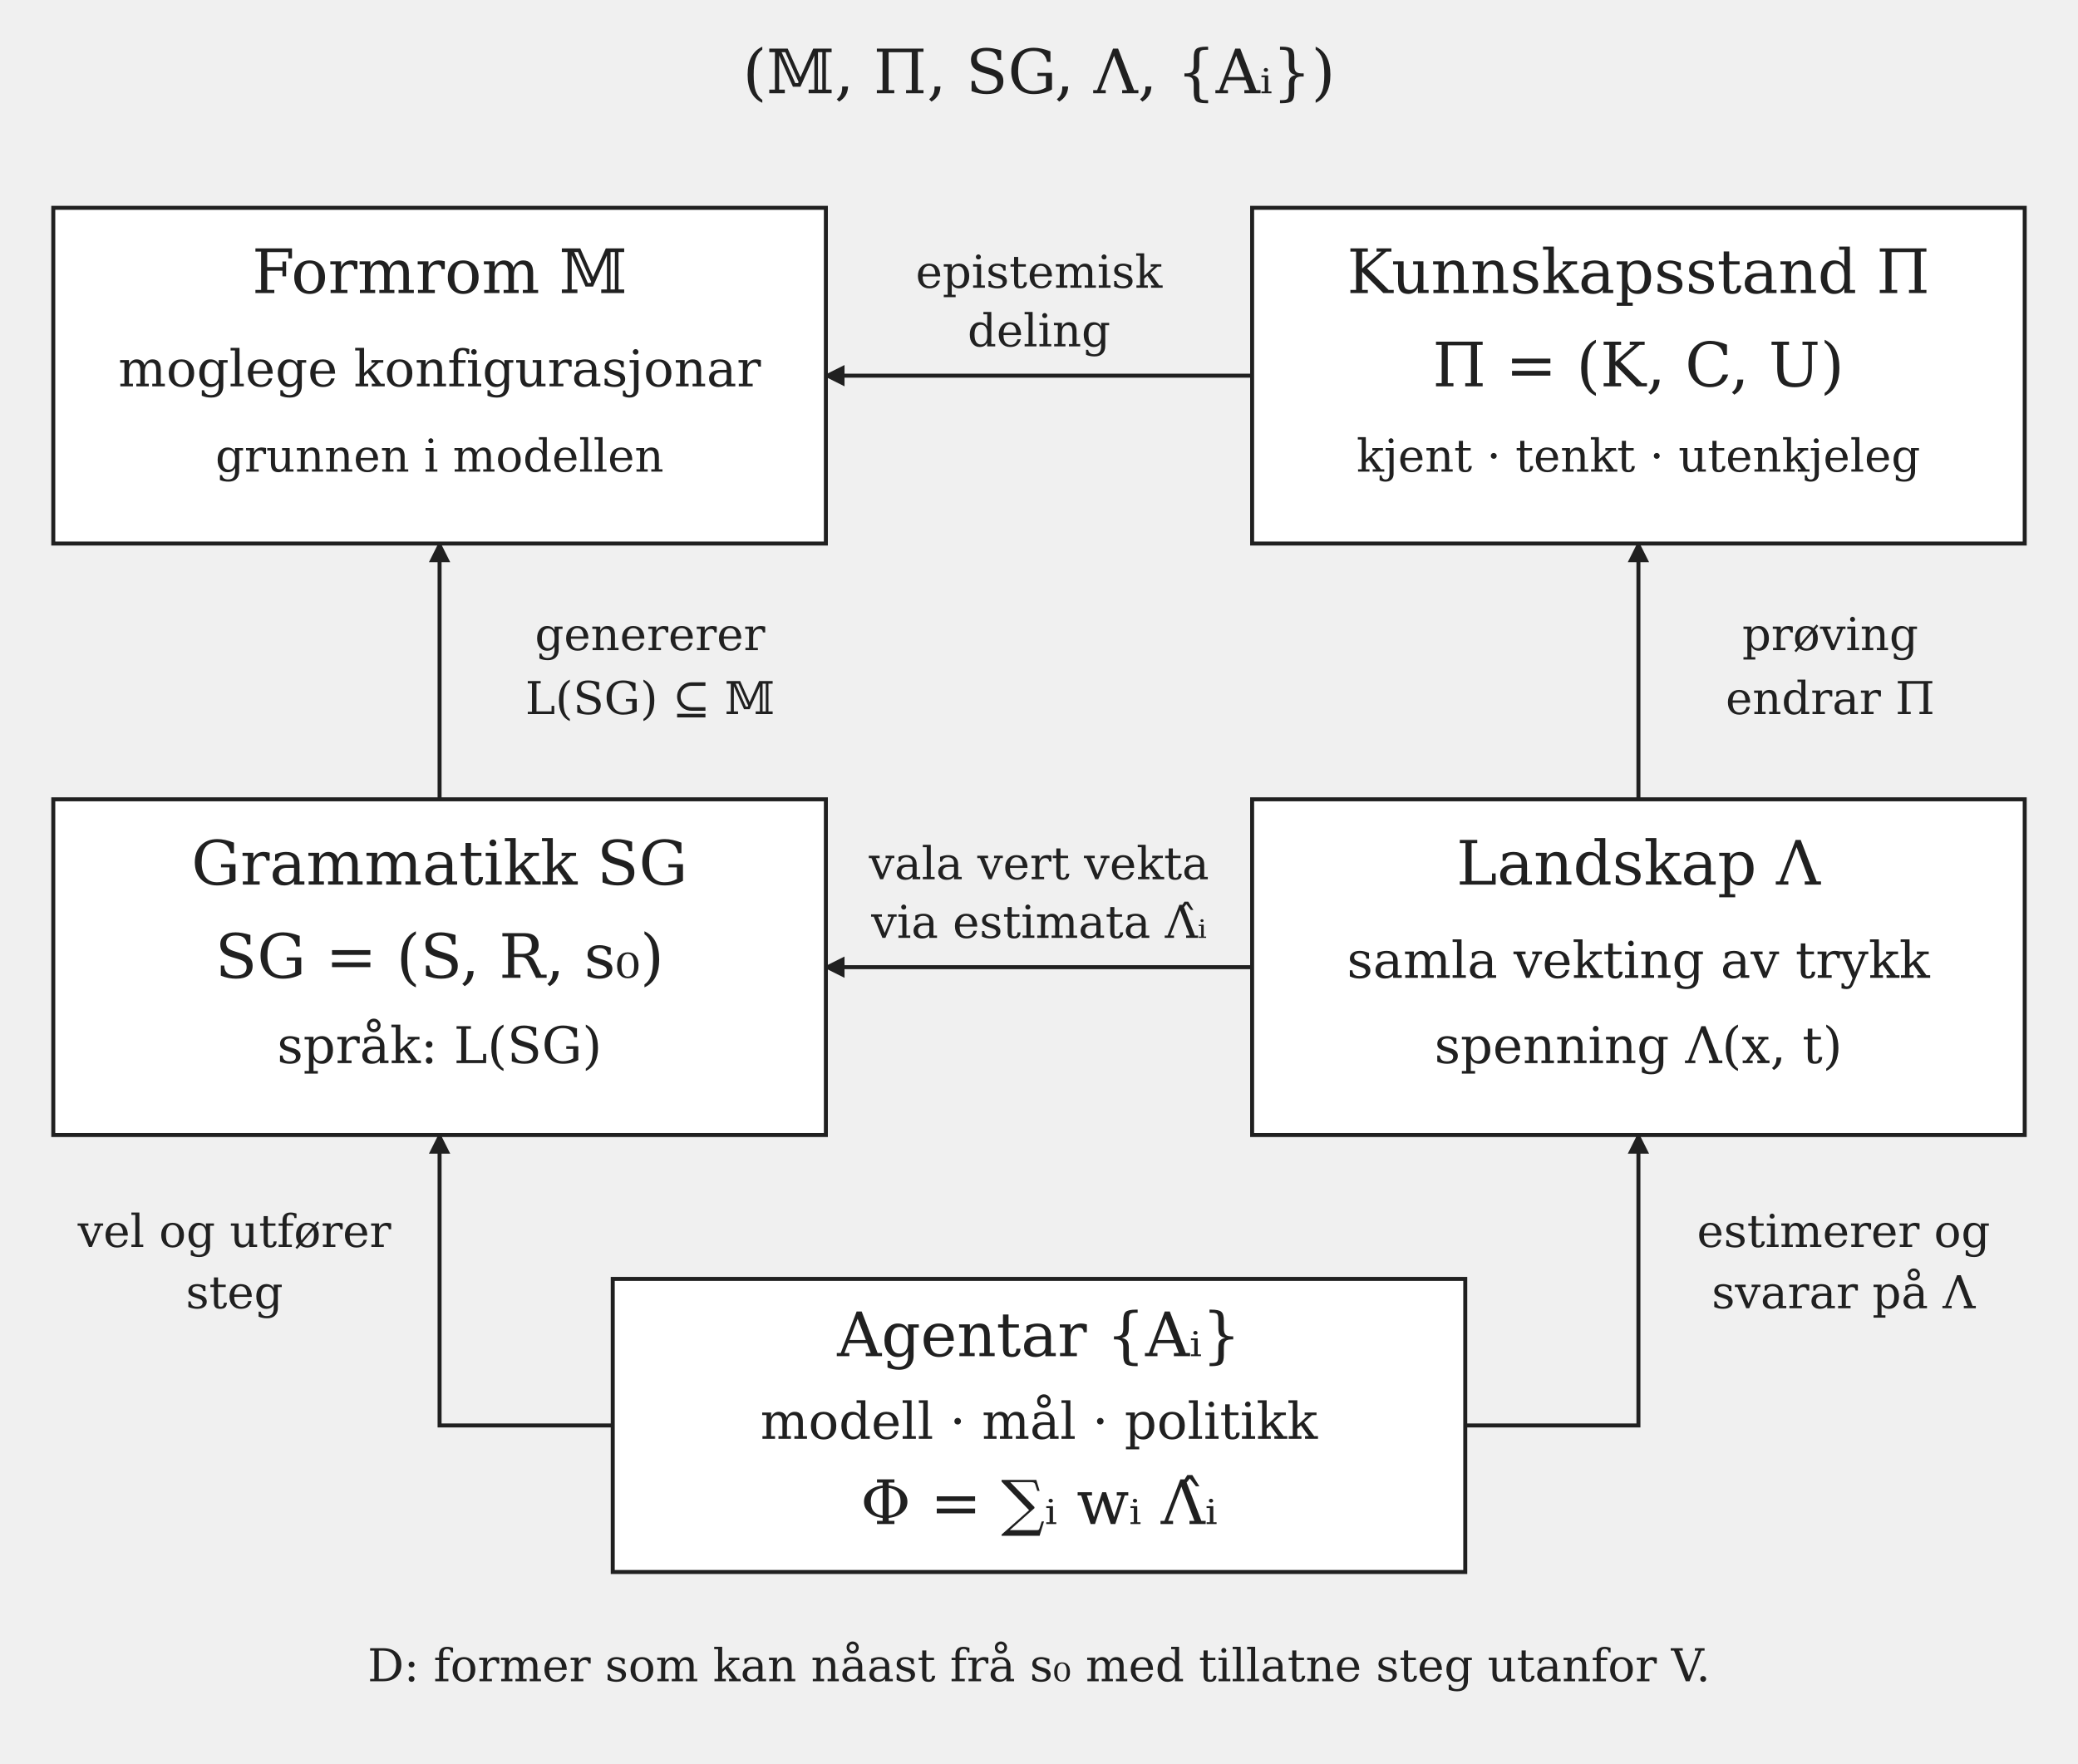
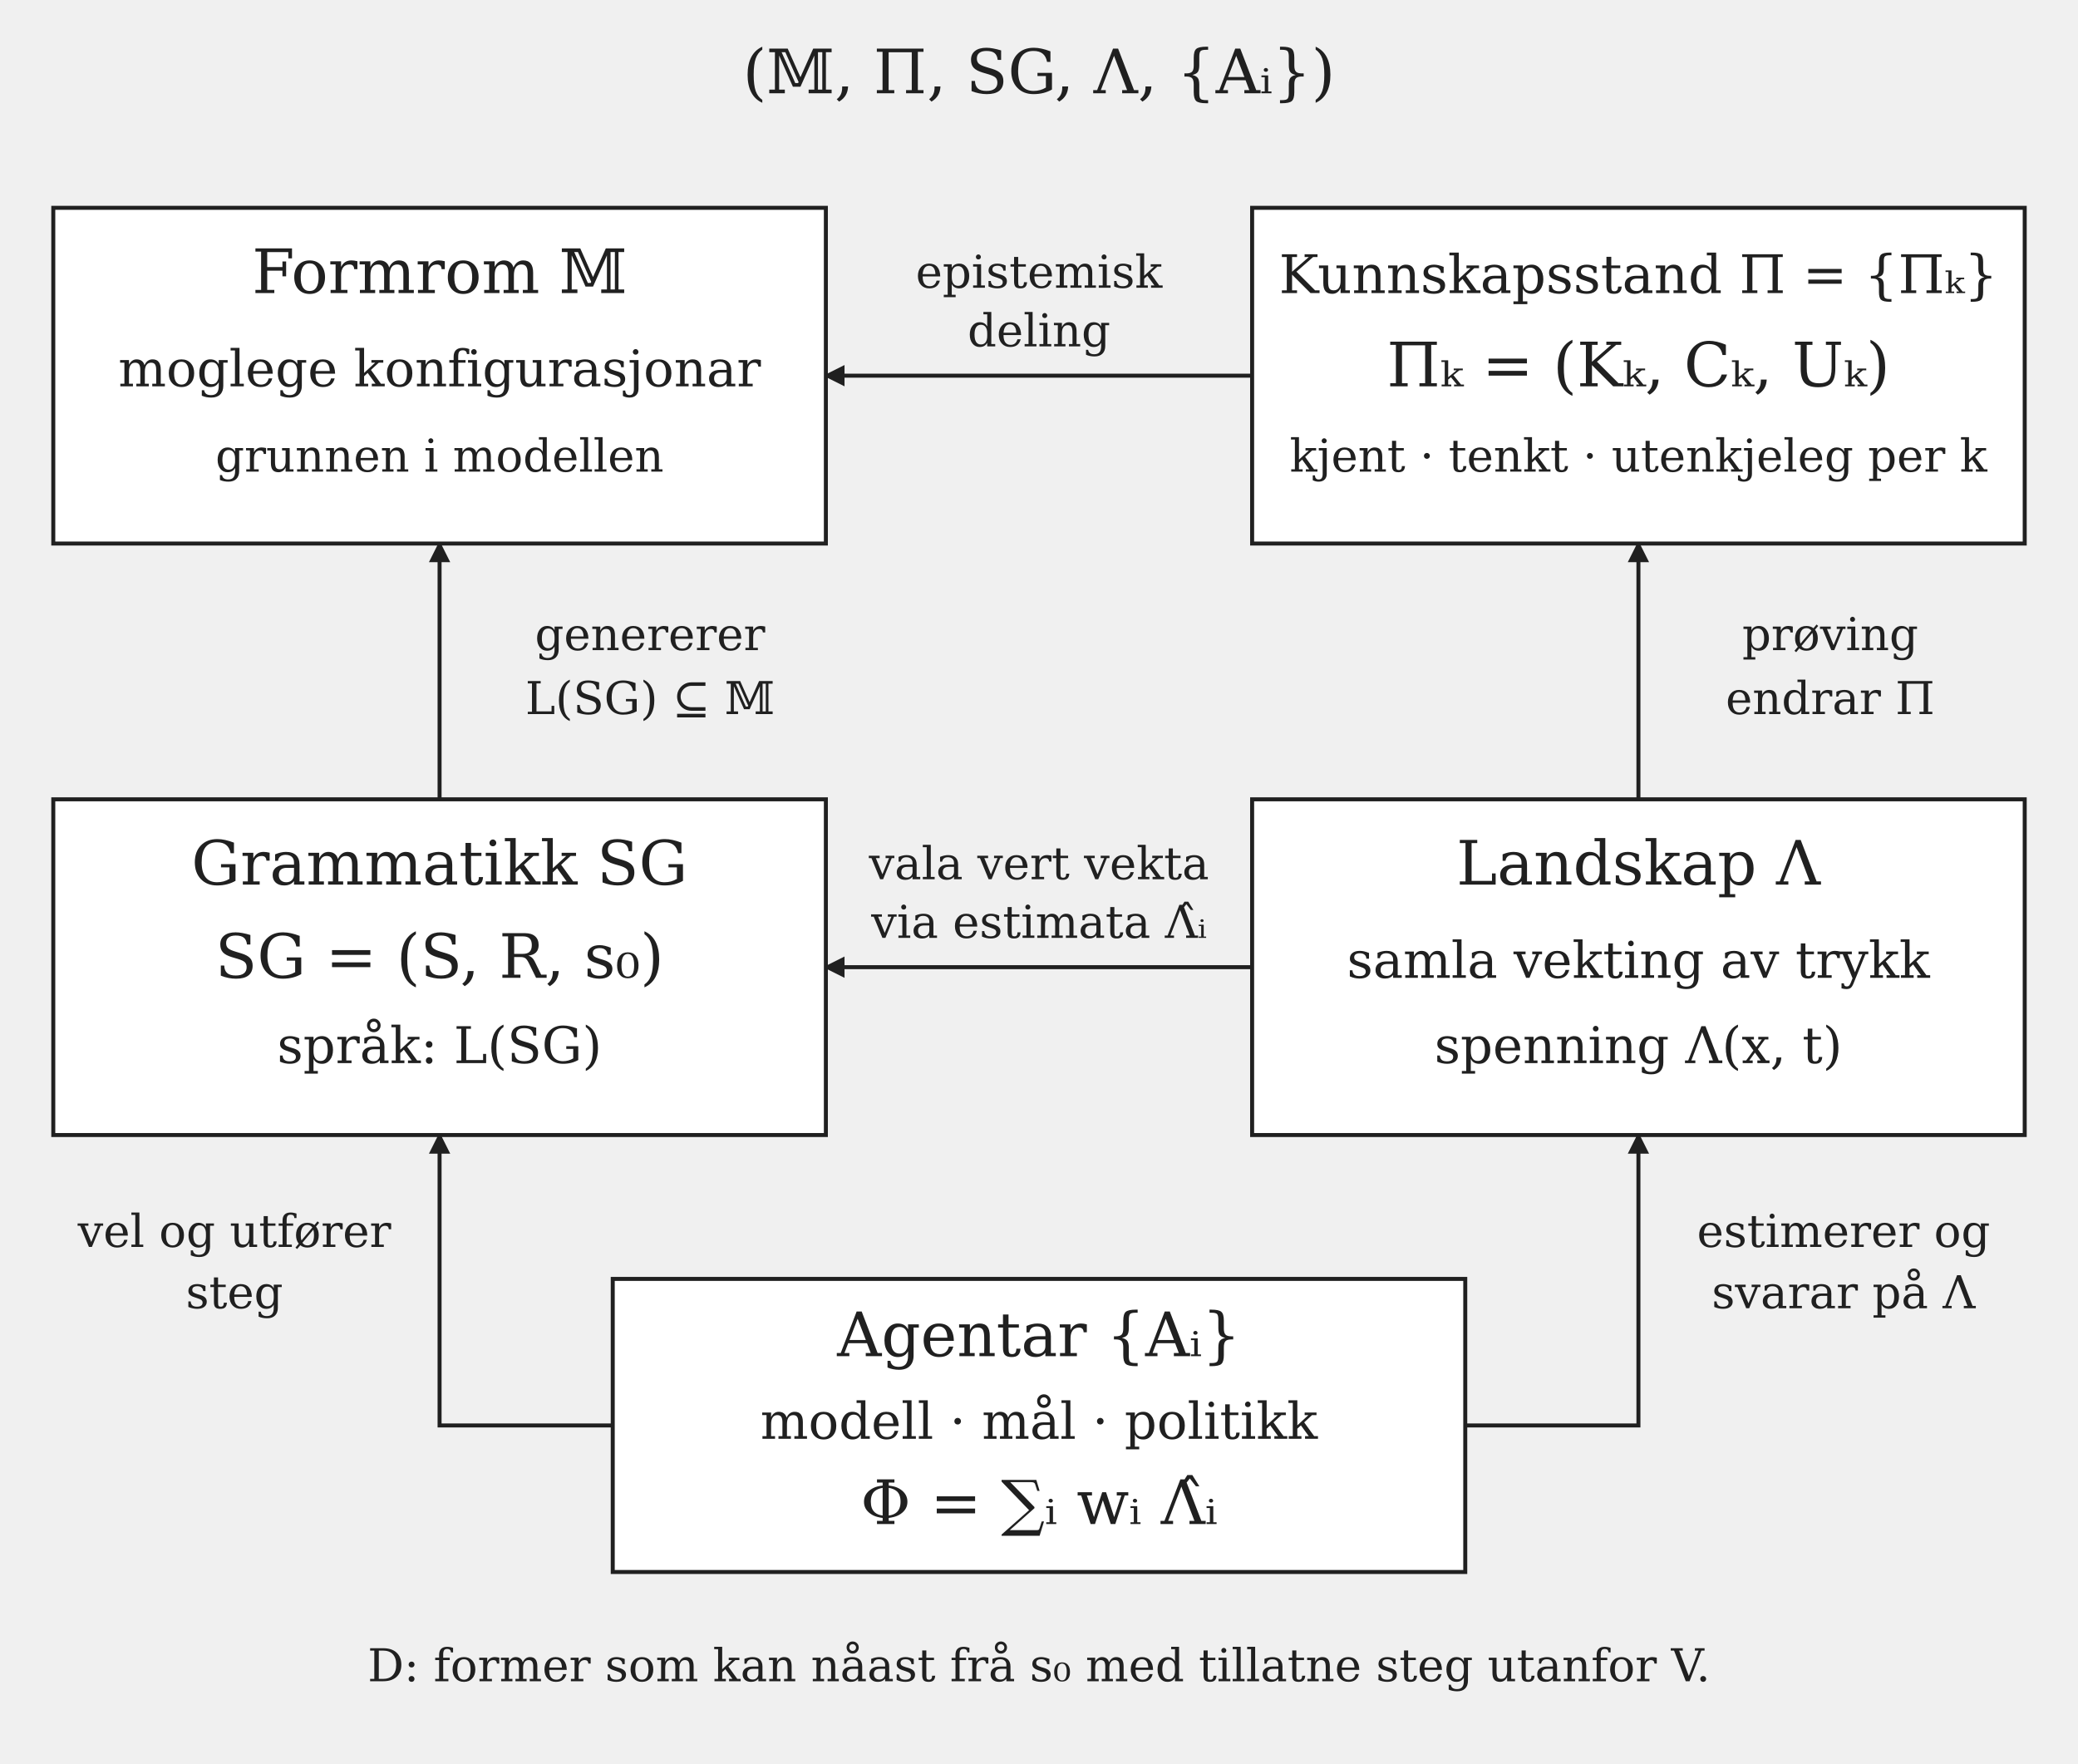
<svg xmlns="http://www.w3.org/2000/svg" width="780" height="662" viewBox="0 0 780 662" role="img" aria-labelledby="title desc">
  <defs>
    <marker id="arrow" markerWidth="8" markerHeight="8" refX="7" refY="4" orient="auto" markerUnits="userSpaceOnUse">
      <path d="M0 0 L8 4 L0 8 Z" fill="#202020" />
    </marker>
    <style>
      text { font-family: "DejaVu Serif", serif; fill: #202020; text-anchor: middle; }
      .box { fill: #fff; stroke: #202020; stroke-width: 1.5; }
      .edge { fill: none; stroke: #202020; stroke-width: 1.5; marker-end: url(#arrow); }
      .name { font-size: 23px; }
      .body { font-size: 19px; }
      .small { font-size: 17px; }
      .relation { font-size: 17px; }
      .formula { font-size: 23px; }
    </style>
  </defs>
  <text class="formula" x="390" y="35">(𝕄, Π, SG, Λ, {Aᵢ})</text>
  <path class="edge" d="M470 141 H310" />
  <path class="edge" d="M165 300 V204" />
  <path class="edge" d="M615 300 V204" />
  <path class="edge" d="M470 363 H310" />
  <path class="edge" d="M230 535 H165 V426" />
  <path class="edge" d="M550 535 H615 V426" />
  <text class="relation" x="390" y="108">epistemisk</text>
  <text class="relation" x="390" y="130">deling</text>
  <text class="relation" x="244" y="244">genererer</text>
  <text class="relation" x="244" y="268">L(SG) ⊆ 𝕄</text>
  <text class="relation" x="687" y="244">prøving</text>
  <text class="relation" x="687" y="268">endrar Π</text>
  <text class="relation" x="390" y="330">vala vert vekta</text>
  <text class="relation" x="390" y="352">via estimata Λ̂ᵢ</text>
  <text class="relation" x="88" y="468">vel og utfører</text>
  <text class="relation" x="88" y="491">steg</text>
  <text class="relation" x="692" y="468">estimerer og</text>
  <text class="relation" x="692" y="491">svarar på Λ</text>
  <rect class="box" x="20" y="78" width="290" height="126" />
  <text class="name" x="165" y="110">Formrom 𝕄</text>
  <text class="body" x="165" y="145">moglege konfigurasjonar</text>
  <text class="small" x="165" y="177">grunnen i modellen</text>
  <rect class="box" x="470" y="78" width="290" height="126" />
-   <text class="name" x="615" y="110">Kunnskapsstand Π</text>
-   <text class="formula" x="615" y="145">Π = (K, C, U)</text>
-   <text class="small" x="615" y="177">kjent · tenkt · utenkjeleg</text>
+   <text class="name" style="font-size:20px" x="615" y="110">Kunnskapsstand Π = {Πₖ}</text>
+   <text class="formula" x="615" y="145">Πₖ = (Kₖ, Cₖ, Uₖ)</text>
+   <text class="small" x="615" y="177">kjent · tenkt · utenkjeleg per k</text>
  <rect class="box" x="20" y="300" width="290" height="126" />
  <text class="name" x="165" y="332">Grammatikk SG</text>
  <text class="formula" x="165" y="367">SG = (S, R, s₀)</text>
  <text class="body" x="165" y="399">språk: L(SG)</text>
  <rect class="box" x="470" y="300" width="290" height="126" />
  <text class="name" x="615" y="332">Landskap Λ</text>
  <text class="body" x="615" y="367">samla vekting av trykk</text>
  <text class="body" x="615" y="399">spenning Λ(x, t)</text>
  <rect class="box" x="230" y="480" width="320" height="110" />
  <text class="name" x="390" y="509">Agentar {Aᵢ}</text>
  <text class="body" x="390" y="540">modell · mål · politikk</text>
  <text class="formula" x="390" y="572">Φ = ∑ᵢ wᵢ Λ̂ᵢ</text>
  <text class="small" x="390" y="631">D: former som kan nåast frå s₀ med tillatne steg utanfor V.</text>
</svg>
